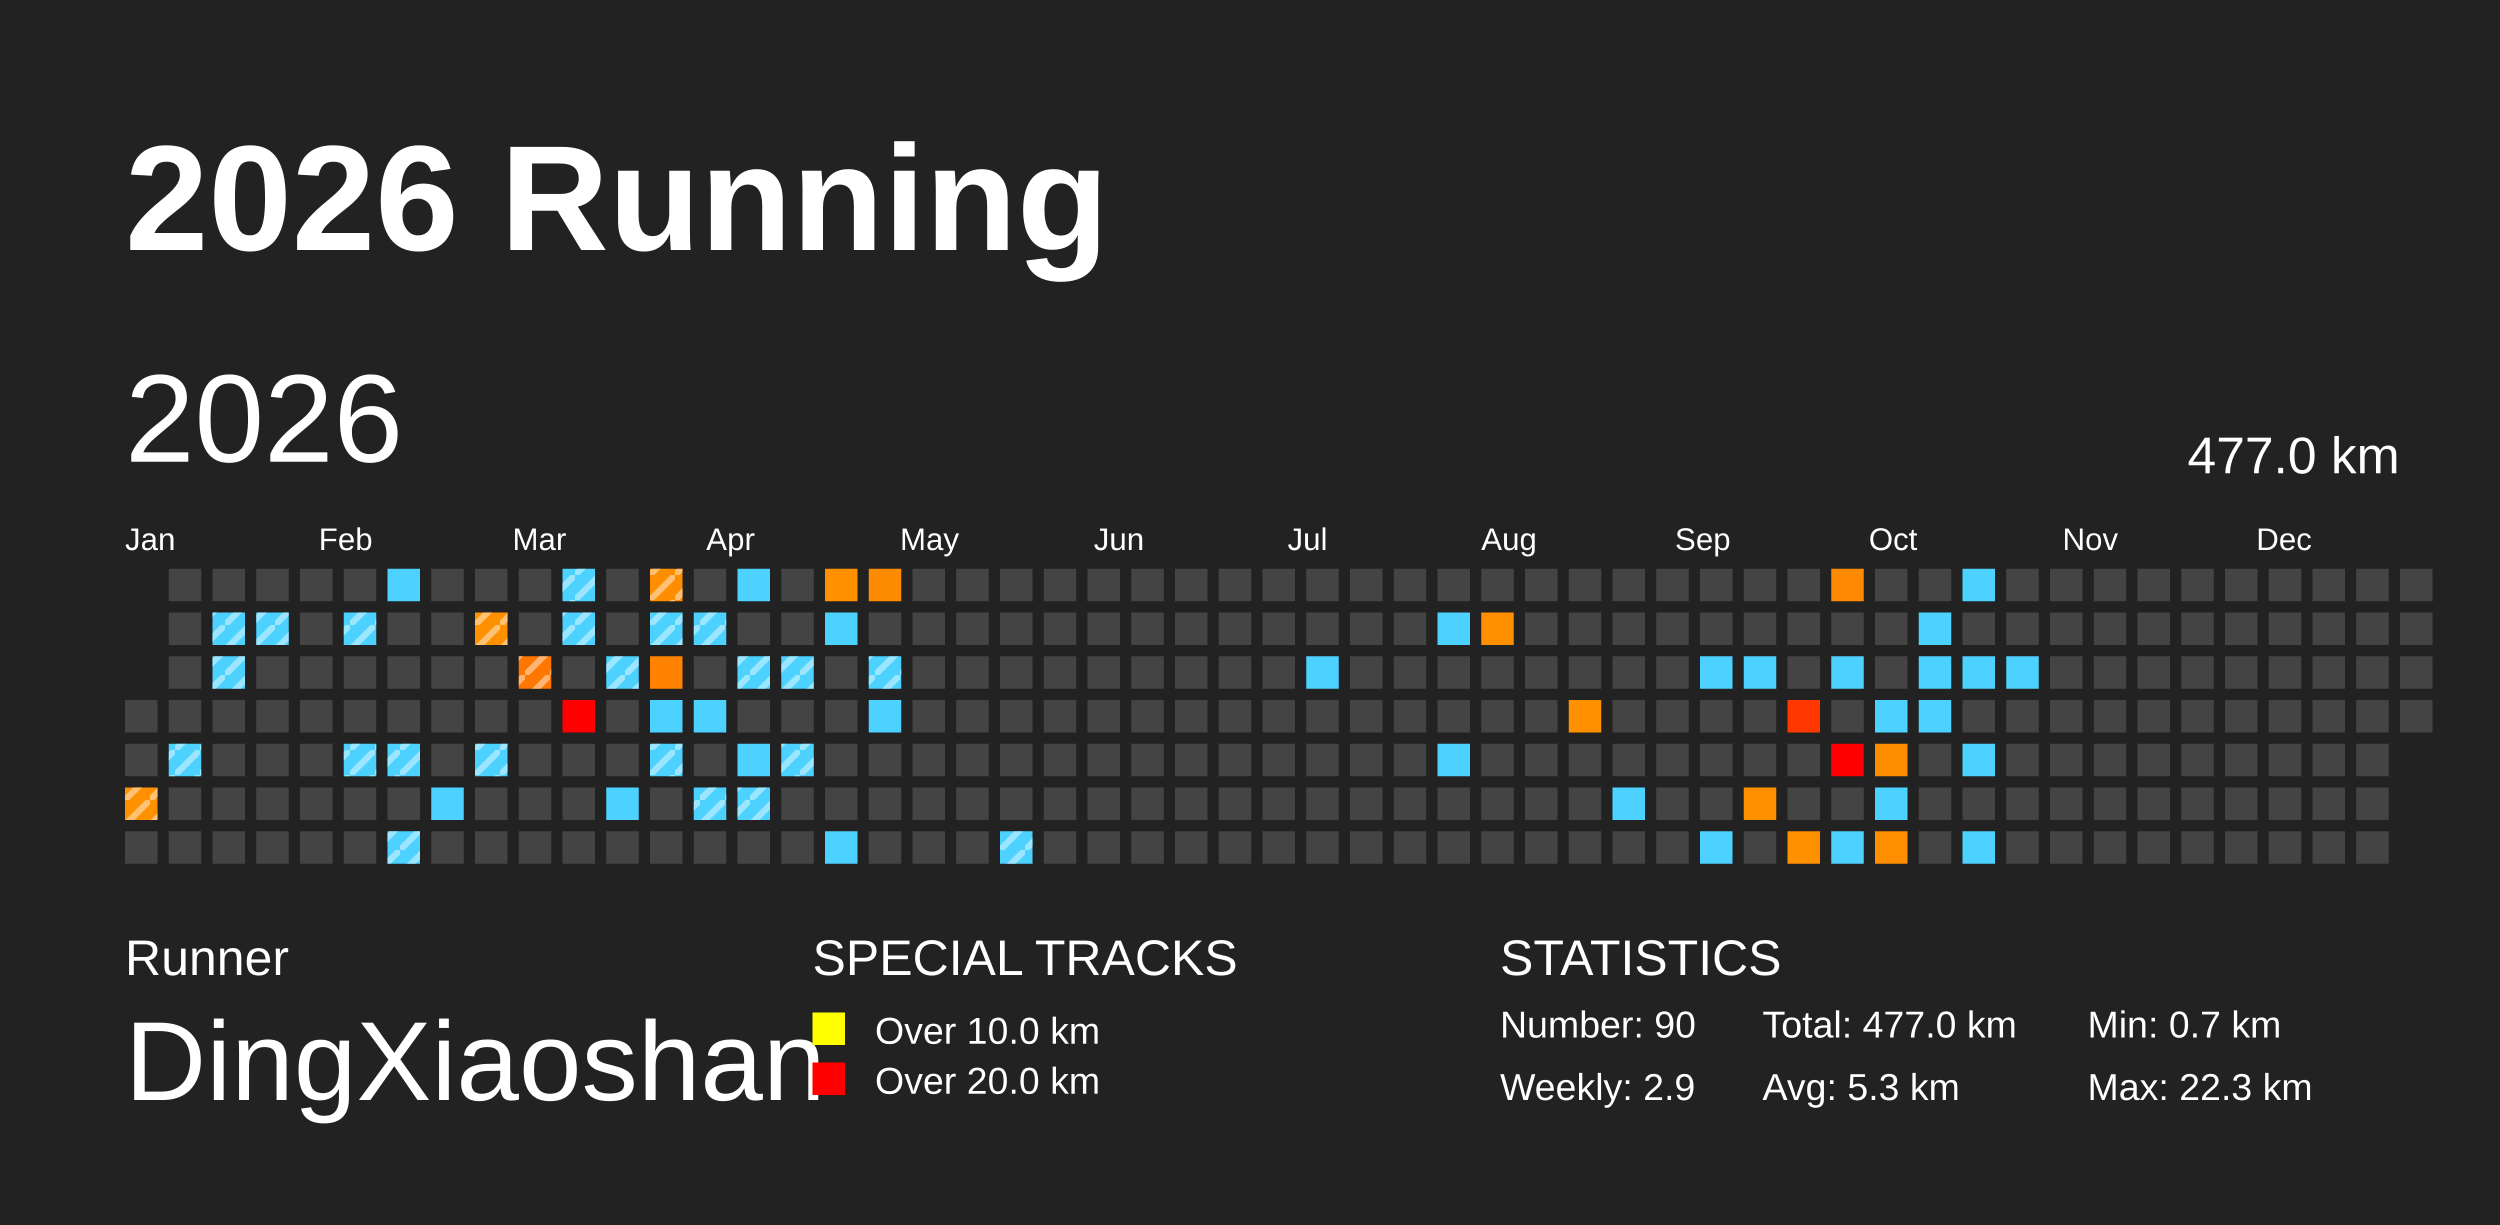
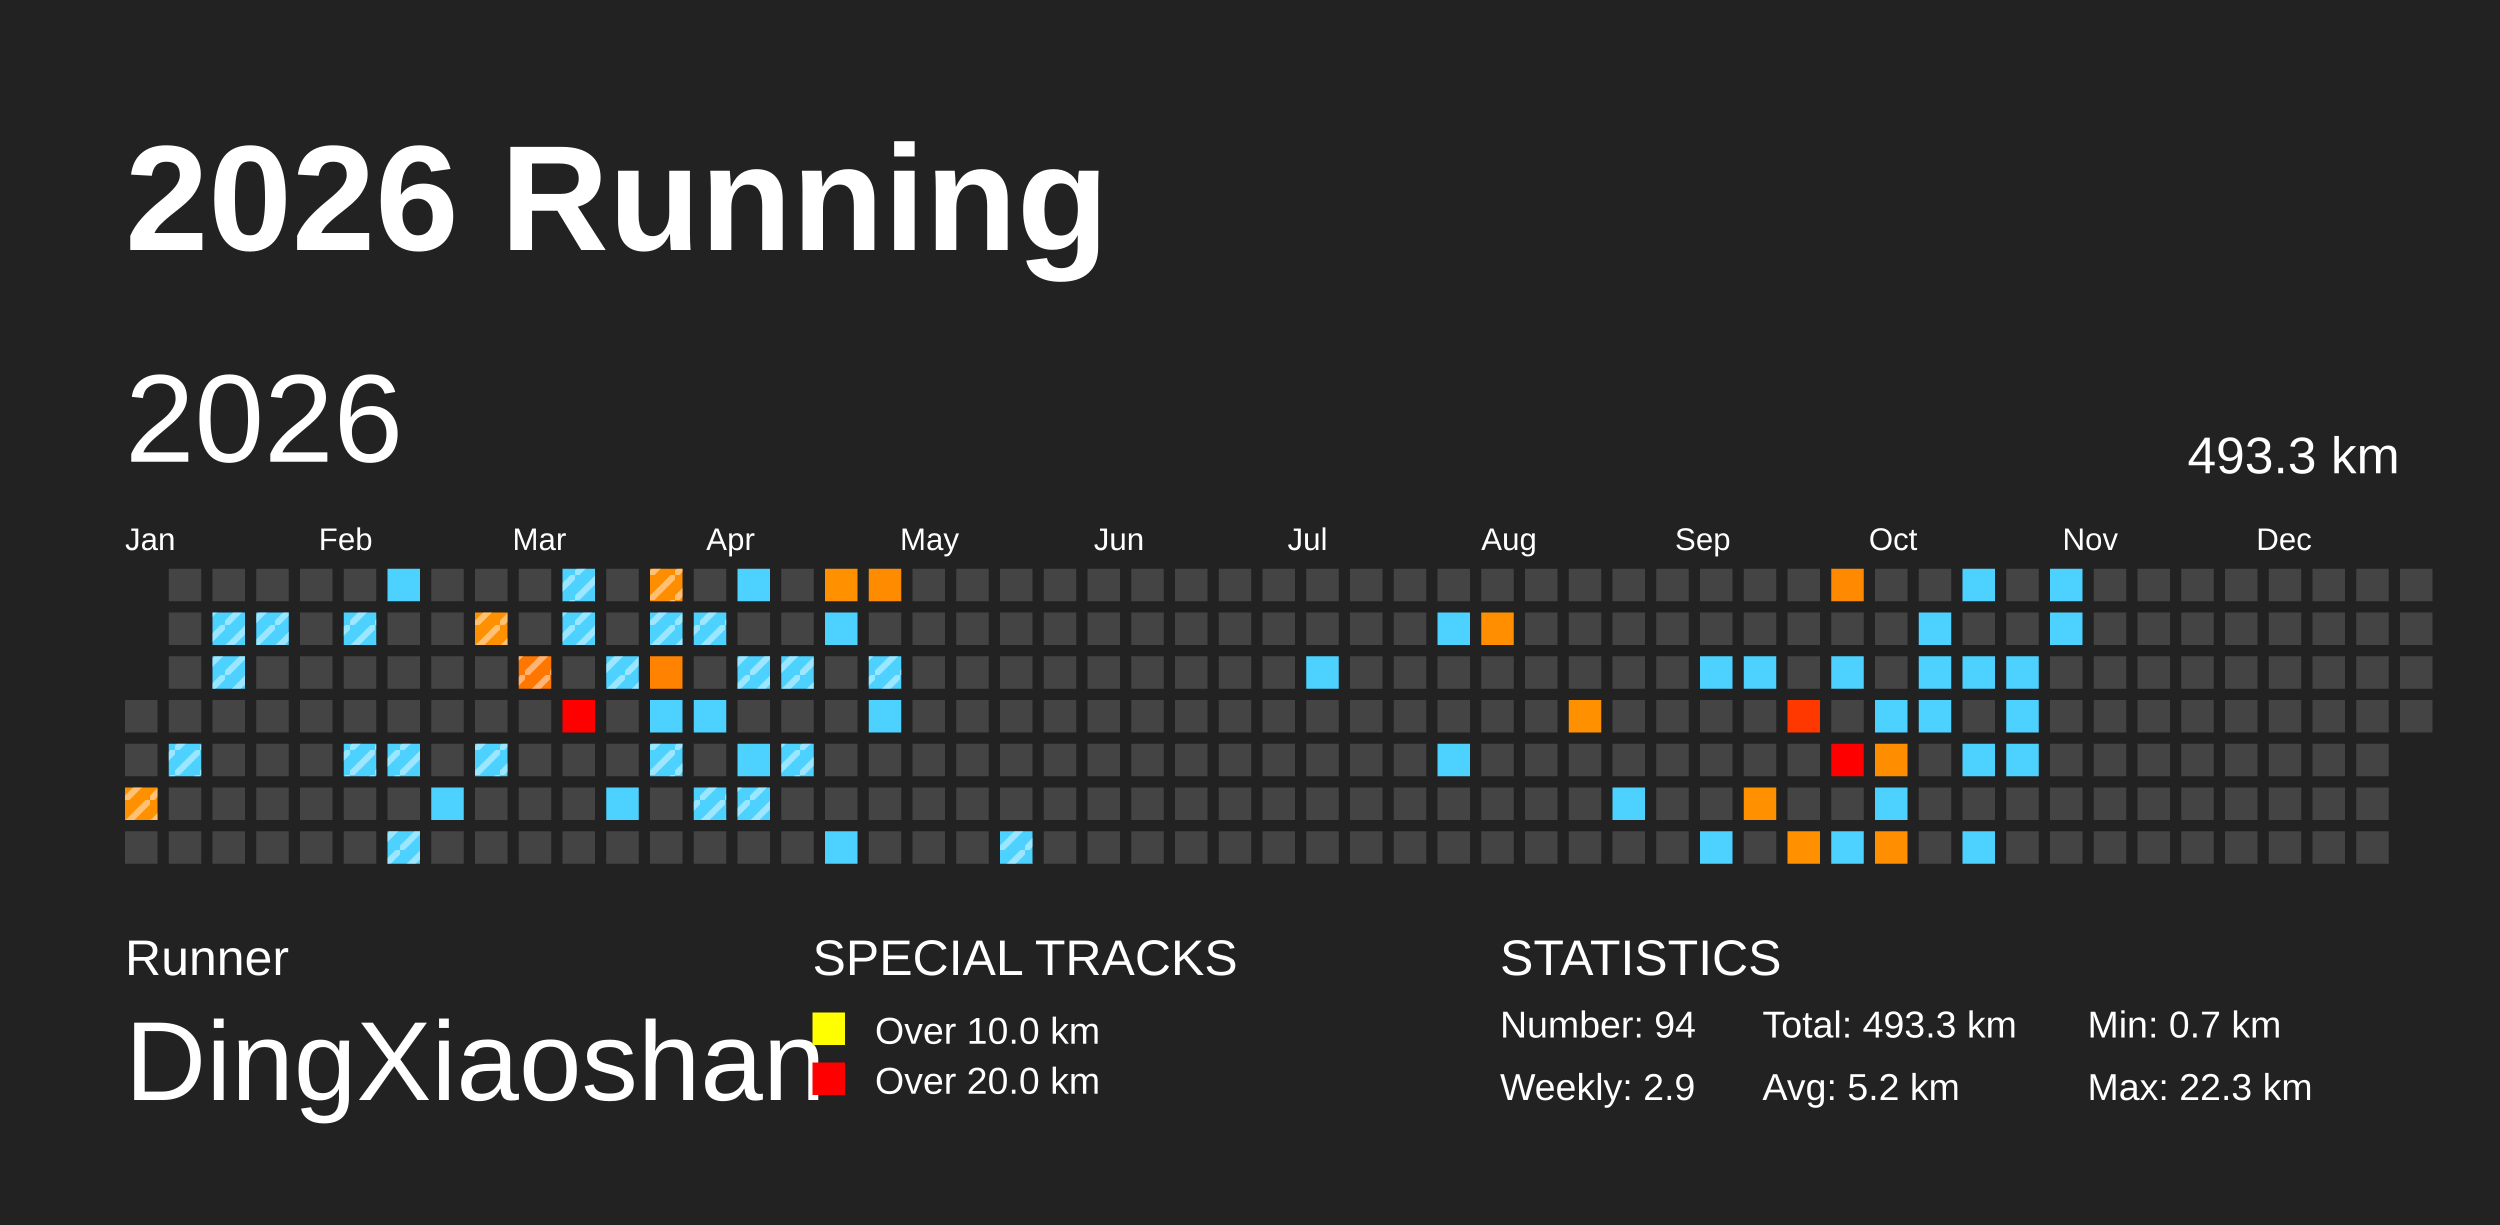
<svg xmlns="http://www.w3.org/2000/svg" baseProfile="full" height="98mm" version="1.1" viewBox="0,0,200,98" width="200mm">
  <defs>
    <pattern height="2" id="indoor-stripe" patternUnits="userSpaceOnUse" width="2">
      <line stroke="white" stroke-opacity="0.45" stroke-width="0.5" x1="0" x2="2" y1="2" y2="0" />
    </pattern>
  </defs>
  <rect fill="#222222" height="98" width="200" x="0" y="0" />
  <text fill="#FFFFFF" style="font-size:12px; font-family:Arial; font-weight:bold;" x="10" y="20">2026 Running</text>
  <text fill="#FFFFFF" style="font-size:4px; font-family:Arial" x="10" y="78">Runner</text>
  <text fill="#FFFFFF" style="font-size:9px; font-family:Arial" x="10" y="88">DingXiaoshan</text>
  <text fill="#FFFFFF" style="font-size:4px; font-family:Arial" x="65" y="78">SPECIAL TRACKS</text>
  <rect fill="yellow" height="2.6" width="2.6" x="65" y="81" />
  <text fill="#FFFFFF" style="font-size:3px; font-family:Arial" x="70" y="83.5">Over 10.0 km</text>
  <rect fill="red" height="2.6" width="2.6" x="65" y="85" />
  <text fill="#FFFFFF" style="font-size:3px; font-family:Arial" x="70" y="87.5">Over 20.0 km</text>
  <text fill="#FFFFFF" style="font-size:4px; font-family:Arial" x="120" y="78">STATISTICS</text>
-   <text fill="#FFFFFF" style="font-size:3px; font-family:Arial" x="120" y="83">Number: 90</text>
+   <text fill="#FFFFFF" style="font-size:3px; font-family:Arial" x="120" y="83">Number: 94</text>
  <text fill="#FFFFFF" style="font-size:3px; font-family:Arial" x="120" y="88">Weekly: 2.9</text>
-   <text fill="#FFFFFF" style="font-size:3px; font-family:Arial" x="141" y="83">Total: 477.0 km</text>
-   <text fill="#FFFFFF" style="font-size:3px; font-family:Arial" x="141" y="88">Avg: 5.3 km</text>
+   <text fill="#FFFFFF" style="font-size:3px; font-family:Arial" x="141" y="83">Total: 493.3 km</text>
+   <text fill="#FFFFFF" style="font-size:3px; font-family:Arial" x="141" y="88">Avg: 5.2 km</text>
  <text fill="#FFFFFF" style="font-size:3px; font-family:Arial" x="167" y="83">Min: 0.7 km</text>
  <text fill="#FFFFFF" style="font-size:3px; font-family:Arial" x="167" y="88">Max: 22.3 km</text>
  <text dominant-baseline="hanging" fill="#FFFFFF" style="font-size:10.0px; font-family:Arial;" x="10" y="30">2026</text>
-   <text dominant-baseline="hanging" fill="#FFFFFF" style="font-size:4.125px; font-family:Arial;" x="175" y="35">477.0 km</text>
+   <text dominant-baseline="hanging" fill="#FFFFFF" style="font-size:4.125px; font-family:Arial;" x="175" y="35">493.3 km</text>
  <text fill="#FFFFFF" style="font-size:2.5px; font-family:Arial" x="10.0" y="44">Jan</text>
  <text fill="#FFFFFF" style="font-size:2.5px; font-family:Arial" x="25.5" y="44">Feb</text>
  <text fill="#FFFFFF" style="font-size:2.5px; font-family:Arial" x="41.0" y="44">Mar</text>
  <text fill="#FFFFFF" style="font-size:2.5px; font-family:Arial" x="56.5" y="44">Apr</text>
  <text fill="#FFFFFF" style="font-size:2.5px; font-family:Arial" x="72.0" y="44">May</text>
  <text fill="#FFFFFF" style="font-size:2.5px; font-family:Arial" x="87.5" y="44">Jun</text>
  <text fill="#FFFFFF" style="font-size:2.5px; font-family:Arial" x="103.0" y="44">Jul</text>
  <text fill="#FFFFFF" style="font-size:2.5px; font-family:Arial" x="118.5" y="44">Aug</text>
  <text fill="#FFFFFF" style="font-size:2.5px; font-family:Arial" x="134.0" y="44">Sep</text>
  <text fill="#FFFFFF" style="font-size:2.5px; font-family:Arial" x="149.5" y="44">Oct</text>
  <text fill="#FFFFFF" style="font-size:2.5px; font-family:Arial" x="165.0" y="44">Nov</text>
  <text fill="#FFFFFF" style="font-size:2.5px; font-family:Arial" x="180.5" y="44">Dec</text>
  <rect fill="#444444" height="2.6" width="2.6" x="10.0" y="56.0" />
  <rect fill="#444444" height="2.6" width="2.6" x="10.0" y="59.5" />
  <rect fill="#ff9000" height="2.6" width="2.6" x="10.0" y="63.0" />
  <rect fill="url(#indoor-stripe)" height="2.6" style="pointer-events: none;" width="2.6" x="10.0" y="63.0" />
  <rect fill="#444444" height="2.6" width="2.6" x="10.0" y="66.5" />
  <rect fill="#444444" height="2.6" width="2.6" x="13.5" y="45.5" />
  <rect fill="#444444" height="2.6" width="2.6" x="13.5" y="49.0" />
  <rect fill="#444444" height="2.6" width="2.6" x="13.5" y="52.5" />
  <rect fill="#444444" height="2.6" width="2.6" x="13.5" y="56.0" />
  <rect fill="#4dd2ff" height="2.6" width="2.6" x="13.5" y="59.5" />
  <rect fill="url(#indoor-stripe)" height="2.6" style="pointer-events: none;" width="2.6" x="13.5" y="59.5" />
  <rect fill="#444444" height="2.6" width="2.6" x="13.5" y="63.0" />
  <rect fill="#444444" height="2.6" width="2.6" x="13.5" y="66.5" />
  <rect fill="#444444" height="2.6" width="2.6" x="17.0" y="45.5" />
  <rect fill="#4dd2ff" height="2.6" width="2.6" x="17.0" y="49.0" />
  <rect fill="url(#indoor-stripe)" height="2.6" style="pointer-events: none;" width="2.6" x="17.0" y="49.0" />
  <rect fill="#4dd2ff" height="2.6" width="2.6" x="17.0" y="52.5" />
  <rect fill="url(#indoor-stripe)" height="2.6" style="pointer-events: none;" width="2.6" x="17.0" y="52.5" />
  <rect fill="#444444" height="2.6" width="2.6" x="17.0" y="56.0" />
  <rect fill="#444444" height="2.6" width="2.6" x="17.0" y="59.5" />
  <rect fill="#444444" height="2.6" width="2.6" x="17.0" y="63.0" />
  <rect fill="#444444" height="2.6" width="2.6" x="17.0" y="66.5" />
  <rect fill="#444444" height="2.6" width="2.6" x="20.5" y="45.5" />
  <rect fill="#4dd2ff" height="2.6" width="2.6" x="20.5" y="49.0" />
  <rect fill="url(#indoor-stripe)" height="2.6" style="pointer-events: none;" width="2.6" x="20.5" y="49.0" />
  <rect fill="#444444" height="2.6" width="2.6" x="20.5" y="52.5" />
  <rect fill="#444444" height="2.6" width="2.6" x="20.5" y="56.0" />
  <rect fill="#444444" height="2.6" width="2.6" x="20.5" y="59.5" />
  <rect fill="#444444" height="2.6" width="2.6" x="20.5" y="63.0" />
  <rect fill="#444444" height="2.6" width="2.6" x="20.5" y="66.5" />
  <rect fill="#444444" height="2.6" width="2.6" x="24.0" y="45.5" />
  <rect fill="#444444" height="2.6" width="2.6" x="24.0" y="49.0" />
  <rect fill="#444444" height="2.6" width="2.6" x="24.0" y="52.5" />
  <rect fill="#444444" height="2.6" width="2.6" x="24.0" y="56.0" />
  <rect fill="#444444" height="2.6" width="2.6" x="24.0" y="59.5" />
  <rect fill="#444444" height="2.6" width="2.6" x="24.0" y="63.0" />
  <rect fill="#444444" height="2.6" width="2.6" x="24.0" y="66.5" />
  <rect fill="#444444" height="2.6" width="2.6" x="27.5" y="45.5" />
  <rect fill="#4dd2ff" height="2.6" width="2.6" x="27.5" y="49.0" />
  <rect fill="url(#indoor-stripe)" height="2.6" style="pointer-events: none;" width="2.6" x="27.5" y="49.0" />
  <rect fill="#444444" height="2.6" width="2.6" x="27.5" y="52.5" />
  <rect fill="#444444" height="2.6" width="2.6" x="27.5" y="56.0" />
  <rect fill="#4dd2ff" height="2.6" width="2.6" x="27.5" y="59.5" />
  <rect fill="url(#indoor-stripe)" height="2.6" style="pointer-events: none;" width="2.6" x="27.5" y="59.5" />
  <rect fill="#444444" height="2.6" width="2.6" x="27.5" y="63.0" />
  <rect fill="#444444" height="2.6" width="2.6" x="27.5" y="66.5" />
  <rect fill="#4dd2ff" height="2.6" width="2.6" x="31.0" y="45.5" />
  <rect fill="#444444" height="2.6" width="2.6" x="31.0" y="49.0" />
  <rect fill="#444444" height="2.6" width="2.6" x="31.0" y="52.5" />
  <rect fill="#444444" height="2.6" width="2.6" x="31.0" y="56.0" />
  <rect fill="#4dd2ff" height="2.6" width="2.6" x="31.0" y="59.5" />
  <rect fill="url(#indoor-stripe)" height="2.6" style="pointer-events: none;" width="2.6" x="31.0" y="59.5" />
  <rect fill="#444444" height="2.6" width="2.6" x="31.0" y="63.0" />
  <rect fill="#4dd2ff" height="2.6" width="2.6" x="31.0" y="66.5" />
  <rect fill="url(#indoor-stripe)" height="2.6" style="pointer-events: none;" width="2.6" x="31.0" y="66.5" />
  <rect fill="#444444" height="2.6" width="2.6" x="34.5" y="45.5" />
  <rect fill="#444444" height="2.6" width="2.6" x="34.5" y="49.0" />
  <rect fill="#444444" height="2.6" width="2.6" x="34.5" y="52.5" />
  <rect fill="#444444" height="2.6" width="2.6" x="34.5" y="56.0" />
  <rect fill="#444444" height="2.6" width="2.6" x="34.5" y="59.5" />
  <rect fill="#4dd2ff" height="2.6" width="2.6" x="34.5" y="63.0" />
  <rect fill="#444444" height="2.6" width="2.6" x="34.5" y="66.5" />
  <rect fill="#444444" height="2.6" width="2.6" x="38.0" y="45.5" />
  <rect fill="#ff9000" height="2.6" width="2.6" x="38.0" y="49.0" />
  <rect fill="url(#indoor-stripe)" height="2.6" style="pointer-events: none;" width="2.6" x="38.0" y="49.0" />
  <rect fill="#444444" height="2.6" width="2.6" x="38.0" y="52.5" />
  <rect fill="#444444" height="2.6" width="2.6" x="38.0" y="56.0" />
  <rect fill="#4dd2ff" height="2.6" width="2.6" x="38.0" y="59.5" />
  <rect fill="url(#indoor-stripe)" height="2.6" style="pointer-events: none;" width="2.6" x="38.0" y="59.5" />
  <rect fill="#444444" height="2.6" width="2.6" x="38.0" y="63.0" />
  <rect fill="#444444" height="2.6" width="2.6" x="38.0" y="66.5" />
  <rect fill="#444444" height="2.6" width="2.6" x="41.5" y="45.5" />
  <rect fill="#444444" height="2.6" width="2.6" x="41.5" y="49.0" />
  <rect fill="#ff7600" height="2.6" width="2.6" x="41.5" y="52.5" />
  <rect fill="url(#indoor-stripe)" height="2.6" style="pointer-events: none;" width="2.6" x="41.5" y="52.5" />
  <rect fill="#444444" height="2.6" width="2.6" x="41.5" y="56.0" />
  <rect fill="#444444" height="2.6" width="2.6" x="41.5" y="59.5" />
  <rect fill="#444444" height="2.6" width="2.6" x="41.5" y="63.0" />
  <rect fill="#444444" height="2.6" width="2.6" x="41.5" y="66.5" />
  <rect fill="#4dd2ff" height="2.6" width="2.6" x="45.0" y="45.5" />
  <rect fill="url(#indoor-stripe)" height="2.6" style="pointer-events: none;" width="2.6" x="45.0" y="45.5" />
  <rect fill="#4dd2ff" height="2.6" width="2.6" x="45.0" y="49.0" />
  <rect fill="url(#indoor-stripe)" height="2.6" style="pointer-events: none;" width="2.6" x="45.0" y="49.0" />
  <rect fill="#444444" height="2.6" width="2.6" x="45.0" y="52.5" />
  <rect fill="red" height="2.6" width="2.6" x="45.0" y="56.0" />
  <rect fill="#444444" height="2.6" width="2.6" x="45.0" y="59.5" />
  <rect fill="#444444" height="2.6" width="2.6" x="45.0" y="63.0" />
  <rect fill="#444444" height="2.6" width="2.6" x="45.0" y="66.5" />
  <rect fill="#444444" height="2.6" width="2.6" x="48.5" y="45.5" />
  <rect fill="#444444" height="2.6" width="2.6" x="48.5" y="49.0" />
  <rect fill="#4dd2ff" height="2.6" width="2.6" x="48.5" y="52.5" />
  <rect fill="url(#indoor-stripe)" height="2.6" style="pointer-events: none;" width="2.6" x="48.5" y="52.5" />
  <rect fill="#444444" height="2.6" width="2.6" x="48.5" y="56.0" />
  <rect fill="#444444" height="2.6" width="2.6" x="48.5" y="59.5" />
  <rect fill="#4dd2ff" height="2.6" width="2.6" x="48.5" y="63.0" />
  <rect fill="#444444" height="2.6" width="2.6" x="48.5" y="66.5" />
  <rect fill="#ff8d00" height="2.6" width="2.6" x="52.0" y="45.5" />
  <rect fill="url(#indoor-stripe)" height="2.6" style="pointer-events: none;" width="2.6" x="52.0" y="45.5" />
  <rect fill="#4dd2ff" height="2.6" width="2.6" x="52.0" y="49.0" />
  <rect fill="url(#indoor-stripe)" height="2.6" style="pointer-events: none;" width="2.6" x="52.0" y="49.0" />
  <rect fill="#ff8300" height="2.6" width="2.6" x="52.0" y="52.5" />
  <rect fill="#4dd2ff" height="2.6" width="2.6" x="52.0" y="56.0" />
  <rect fill="#4dd2ff" height="2.6" width="2.6" x="52.0" y="59.5" />
  <rect fill="url(#indoor-stripe)" height="2.6" style="pointer-events: none;" width="2.6" x="52.0" y="59.5" />
  <rect fill="#444444" height="2.6" width="2.6" x="52.0" y="63.0" />
  <rect fill="#444444" height="2.6" width="2.6" x="52.0" y="66.5" />
  <rect fill="#444444" height="2.6" width="2.6" x="55.5" y="45.5" />
  <rect fill="#4dd2ff" height="2.6" width="2.6" x="55.5" y="49.0" />
  <rect fill="url(#indoor-stripe)" height="2.6" style="pointer-events: none;" width="2.6" x="55.5" y="49.0" />
  <rect fill="#444444" height="2.6" width="2.6" x="55.5" y="52.5" />
  <rect fill="#4dd2ff" height="2.6" width="2.6" x="55.5" y="56.0" />
  <rect fill="#444444" height="2.6" width="2.6" x="55.5" y="59.5" />
  <rect fill="#4dd2ff" height="2.6" width="2.6" x="55.5" y="63.0" />
  <rect fill="url(#indoor-stripe)" height="2.6" style="pointer-events: none;" width="2.6" x="55.5" y="63.0" />
  <rect fill="#444444" height="2.6" width="2.6" x="55.5" y="66.5" />
  <rect fill="#4dd2ff" height="2.6" width="2.6" x="59.0" y="45.5" />
  <rect fill="#444444" height="2.6" width="2.6" x="59.0" y="49.0" />
  <rect fill="#4dd2ff" height="2.6" width="2.6" x="59.0" y="52.5" />
  <rect fill="url(#indoor-stripe)" height="2.6" style="pointer-events: none;" width="2.6" x="59.0" y="52.5" />
  <rect fill="#444444" height="2.6" width="2.6" x="59.0" y="56.0" />
  <rect fill="#4dd2ff" height="2.6" width="2.6" x="59.0" y="59.5" />
  <rect fill="#4dd2ff" height="2.6" width="2.6" x="59.0" y="63.0" />
  <rect fill="url(#indoor-stripe)" height="2.6" style="pointer-events: none;" width="2.6" x="59.0" y="63.0" />
  <rect fill="#444444" height="2.6" width="2.6" x="59.0" y="66.5" />
  <rect fill="#444444" height="2.6" width="2.6" x="62.5" y="45.5" />
  <rect fill="#444444" height="2.6" width="2.6" x="62.5" y="49.0" />
  <rect fill="#4dd2ff" height="2.6" width="2.6" x="62.5" y="52.5" />
  <rect fill="url(#indoor-stripe)" height="2.6" style="pointer-events: none;" width="2.6" x="62.5" y="52.5" />
  <rect fill="#444444" height="2.6" width="2.6" x="62.5" y="56.0" />
  <rect fill="#4dd2ff" height="2.6" width="2.6" x="62.5" y="59.5" />
  <rect fill="url(#indoor-stripe)" height="2.6" style="pointer-events: none;" width="2.6" x="62.5" y="59.5" />
  <rect fill="#444444" height="2.6" width="2.6" x="62.5" y="63.0" />
  <rect fill="#444444" height="2.6" width="2.6" x="62.5" y="66.5" />
  <rect fill="#ff9000" height="2.6" width="2.6" x="66.0" y="45.5" />
  <rect fill="#4dd2ff" height="2.6" width="2.6" x="66.0" y="49.0" />
  <rect fill="#444444" height="2.6" width="2.6" x="66.0" y="52.5" />
  <rect fill="#444444" height="2.6" width="2.6" x="66.0" y="56.0" />
  <rect fill="#444444" height="2.6" width="2.6" x="66.0" y="59.5" />
  <rect fill="#444444" height="2.6" width="2.6" x="66.0" y="63.0" />
  <rect fill="#4dd2ff" height="2.6" width="2.6" x="66.0" y="66.5" />
  <rect fill="#ff8b00" height="2.6" width="2.6" x="69.5" y="45.5" />
  <rect fill="#444444" height="2.6" width="2.6" x="69.5" y="49.0" />
  <rect fill="#4dd2ff" height="2.6" width="2.6" x="69.5" y="52.5" />
  <rect fill="url(#indoor-stripe)" height="2.6" style="pointer-events: none;" width="2.6" x="69.5" y="52.5" />
  <rect fill="#4dd2ff" height="2.6" width="2.6" x="69.5" y="56.0" />
  <rect fill="#444444" height="2.6" width="2.6" x="69.5" y="59.5" />
  <rect fill="#444444" height="2.6" width="2.6" x="69.5" y="63.0" />
  <rect fill="#444444" height="2.6" width="2.6" x="69.5" y="66.5" />
  <rect fill="#444444" height="2.6" width="2.6" x="73.0" y="45.5" />
  <rect fill="#444444" height="2.6" width="2.6" x="73.0" y="49.0" />
  <rect fill="#444444" height="2.6" width="2.6" x="73.0" y="52.5" />
  <rect fill="#444444" height="2.6" width="2.6" x="73.0" y="56.0" />
  <rect fill="#444444" height="2.6" width="2.6" x="73.0" y="59.5" />
  <rect fill="#444444" height="2.6" width="2.6" x="73.0" y="63.0" />
  <rect fill="#444444" height="2.6" width="2.6" x="73.0" y="66.5" />
  <rect fill="#444444" height="2.6" width="2.6" x="76.5" y="45.5" />
  <rect fill="#444444" height="2.6" width="2.6" x="76.5" y="49.0" />
  <rect fill="#444444" height="2.6" width="2.6" x="76.5" y="52.5" />
  <rect fill="#444444" height="2.6" width="2.6" x="76.5" y="56.0" />
  <rect fill="#444444" height="2.6" width="2.6" x="76.5" y="59.5" />
  <rect fill="#444444" height="2.6" width="2.6" x="76.5" y="63.0" />
  <rect fill="#444444" height="2.6" width="2.6" x="76.5" y="66.5" />
  <rect fill="#444444" height="2.6" width="2.6" x="80.0" y="45.5" />
  <rect fill="#444444" height="2.6" width="2.6" x="80.0" y="49.0" />
  <rect fill="#444444" height="2.6" width="2.6" x="80.0" y="52.5" />
  <rect fill="#444444" height="2.6" width="2.6" x="80.0" y="56.0" />
  <rect fill="#444444" height="2.6" width="2.6" x="80.0" y="59.5" />
  <rect fill="#444444" height="2.6" width="2.6" x="80.0" y="63.0" />
  <rect fill="#4dd2ff" height="2.6" width="2.6" x="80.0" y="66.5" />
  <rect fill="url(#indoor-stripe)" height="2.6" style="pointer-events: none;" width="2.6" x="80.0" y="66.5" />
  <rect fill="#444444" height="2.6" width="2.6" x="83.5" y="45.5" />
  <rect fill="#444444" height="2.6" width="2.6" x="83.5" y="49.0" />
  <rect fill="#444444" height="2.6" width="2.6" x="83.5" y="52.5" />
  <rect fill="#444444" height="2.6" width="2.6" x="83.5" y="56.0" />
  <rect fill="#444444" height="2.6" width="2.6" x="83.5" y="59.5" />
  <rect fill="#444444" height="2.6" width="2.6" x="83.5" y="63.0" />
  <rect fill="#444444" height="2.6" width="2.6" x="83.5" y="66.5" />
  <rect fill="#444444" height="2.6" width="2.6" x="87.0" y="45.5" />
  <rect fill="#444444" height="2.6" width="2.6" x="87.0" y="49.0" />
  <rect fill="#444444" height="2.6" width="2.6" x="87.0" y="52.5" />
  <rect fill="#444444" height="2.6" width="2.6" x="87.0" y="56.0" />
  <rect fill="#444444" height="2.6" width="2.6" x="87.0" y="59.5" />
  <rect fill="#444444" height="2.6" width="2.6" x="87.0" y="63.0" />
  <rect fill="#444444" height="2.6" width="2.6" x="87.0" y="66.5" />
  <rect fill="#444444" height="2.6" width="2.6" x="90.5" y="45.5" />
  <rect fill="#444444" height="2.6" width="2.6" x="90.5" y="49.0" />
  <rect fill="#444444" height="2.6" width="2.6" x="90.5" y="52.5" />
  <rect fill="#444444" height="2.6" width="2.6" x="90.5" y="56.0" />
  <rect fill="#444444" height="2.6" width="2.6" x="90.5" y="59.5" />
  <rect fill="#444444" height="2.6" width="2.6" x="90.5" y="63.0" />
  <rect fill="#444444" height="2.6" width="2.6" x="90.5" y="66.5" />
  <rect fill="#444444" height="2.6" width="2.6" x="94.0" y="45.5" />
  <rect fill="#444444" height="2.6" width="2.6" x="94.0" y="49.0" />
  <rect fill="#444444" height="2.6" width="2.6" x="94.0" y="52.5" />
  <rect fill="#444444" height="2.6" width="2.6" x="94.0" y="56.0" />
  <rect fill="#444444" height="2.6" width="2.6" x="94.0" y="59.5" />
  <rect fill="#444444" height="2.6" width="2.6" x="94.0" y="63.0" />
  <rect fill="#444444" height="2.6" width="2.6" x="94.0" y="66.5" />
  <rect fill="#444444" height="2.6" width="2.6" x="97.5" y="45.5" />
  <rect fill="#444444" height="2.6" width="2.6" x="97.5" y="49.0" />
  <rect fill="#444444" height="2.6" width="2.6" x="97.5" y="52.5" />
  <rect fill="#444444" height="2.6" width="2.6" x="97.5" y="56.0" />
  <rect fill="#444444" height="2.6" width="2.6" x="97.5" y="59.5" />
  <rect fill="#444444" height="2.6" width="2.6" x="97.5" y="63.0" />
  <rect fill="#444444" height="2.6" width="2.6" x="97.5" y="66.5" />
  <rect fill="#444444" height="2.6" width="2.6" x="101.0" y="45.5" />
  <rect fill="#444444" height="2.6" width="2.6" x="101.0" y="49.0" />
  <rect fill="#444444" height="2.6" width="2.6" x="101.0" y="52.5" />
  <rect fill="#444444" height="2.6" width="2.6" x="101.0" y="56.0" />
  <rect fill="#444444" height="2.6" width="2.6" x="101.0" y="59.5" />
  <rect fill="#444444" height="2.6" width="2.6" x="101.0" y="63.0" />
  <rect fill="#444444" height="2.6" width="2.6" x="101.0" y="66.5" />
  <rect fill="#444444" height="2.6" width="2.6" x="104.5" y="45.5" />
  <rect fill="#444444" height="2.6" width="2.6" x="104.5" y="49.0" />
  <rect fill="#4dd2ff" height="2.6" width="2.6" x="104.5" y="52.5" />
  <rect fill="#444444" height="2.6" width="2.6" x="104.5" y="56.0" />
  <rect fill="#444444" height="2.6" width="2.6" x="104.5" y="59.5" />
  <rect fill="#444444" height="2.6" width="2.6" x="104.5" y="63.0" />
  <rect fill="#444444" height="2.6" width="2.6" x="104.5" y="66.5" />
  <rect fill="#444444" height="2.6" width="2.6" x="108.0" y="45.5" />
  <rect fill="#444444" height="2.6" width="2.6" x="108.0" y="49.0" />
  <rect fill="#444444" height="2.6" width="2.6" x="108.0" y="52.5" />
  <rect fill="#444444" height="2.6" width="2.6" x="108.0" y="56.0" />
  <rect fill="#444444" height="2.6" width="2.6" x="108.0" y="59.5" />
  <rect fill="#444444" height="2.6" width="2.6" x="108.0" y="63.0" />
  <rect fill="#444444" height="2.6" width="2.6" x="108.0" y="66.5" />
  <rect fill="#444444" height="2.6" width="2.6" x="111.5" y="45.5" />
  <rect fill="#444444" height="2.6" width="2.6" x="111.5" y="49.0" />
  <rect fill="#444444" height="2.6" width="2.6" x="111.5" y="52.5" />
  <rect fill="#444444" height="2.6" width="2.6" x="111.5" y="56.0" />
  <rect fill="#444444" height="2.6" width="2.6" x="111.5" y="59.5" />
  <rect fill="#444444" height="2.6" width="2.6" x="111.5" y="63.0" />
  <rect fill="#444444" height="2.6" width="2.6" x="111.5" y="66.5" />
  <rect fill="#444444" height="2.6" width="2.6" x="115.0" y="45.5" />
  <rect fill="#4dd2ff" height="2.6" width="2.6" x="115.0" y="49.0" />
  <rect fill="#444444" height="2.6" width="2.6" x="115.0" y="52.5" />
  <rect fill="#444444" height="2.6" width="2.6" x="115.0" y="56.0" />
  <rect fill="#4dd2ff" height="2.6" width="2.6" x="115.0" y="59.5" />
  <rect fill="#444444" height="2.6" width="2.6" x="115.0" y="63.0" />
  <rect fill="#444444" height="2.6" width="2.6" x="115.0" y="66.5" />
  <rect fill="#444444" height="2.6" width="2.6" x="118.5" y="45.5" />
  <rect fill="#ff8e00" height="2.6" width="2.6" x="118.5" y="49.0" />
  <rect fill="#444444" height="2.6" width="2.6" x="118.5" y="52.5" />
  <rect fill="#444444" height="2.6" width="2.6" x="118.5" y="56.0" />
  <rect fill="#444444" height="2.6" width="2.6" x="118.5" y="59.5" />
  <rect fill="#444444" height="2.6" width="2.6" x="118.5" y="63.0" />
  <rect fill="#444444" height="2.6" width="2.6" x="118.5" y="66.5" />
  <rect fill="#444444" height="2.6" width="2.6" x="122.0" y="45.5" />
  <rect fill="#444444" height="2.6" width="2.6" x="122.0" y="49.0" />
  <rect fill="#444444" height="2.6" width="2.6" x="122.0" y="52.5" />
  <rect fill="#444444" height="2.6" width="2.6" x="122.0" y="56.0" />
  <rect fill="#444444" height="2.6" width="2.6" x="122.0" y="59.5" />
  <rect fill="#444444" height="2.6" width="2.6" x="122.0" y="63.0" />
  <rect fill="#444444" height="2.6" width="2.6" x="122.0" y="66.5" />
  <rect fill="#444444" height="2.6" width="2.6" x="125.5" y="45.5" />
  <rect fill="#444444" height="2.6" width="2.6" x="125.5" y="49.0" />
  <rect fill="#444444" height="2.6" width="2.6" x="125.5" y="52.5" />
  <rect fill="#ff9100" height="2.6" width="2.6" x="125.5" y="56.0" />
  <rect fill="#444444" height="2.6" width="2.6" x="125.5" y="59.5" />
  <rect fill="#444444" height="2.6" width="2.6" x="125.5" y="63.0" />
  <rect fill="#444444" height="2.6" width="2.6" x="125.5" y="66.5" />
  <rect fill="#444444" height="2.6" width="2.6" x="129.0" y="45.5" />
  <rect fill="#444444" height="2.6" width="2.6" x="129.0" y="49.0" />
  <rect fill="#444444" height="2.6" width="2.6" x="129.0" y="52.5" />
  <rect fill="#444444" height="2.6" width="2.6" x="129.0" y="56.0" />
  <rect fill="#444444" height="2.6" width="2.6" x="129.0" y="59.5" />
  <rect fill="#4dd2ff" height="2.6" width="2.6" x="129.0" y="63.0" />
  <rect fill="#444444" height="2.6" width="2.6" x="129.0" y="66.5" />
  <rect fill="#444444" height="2.6" width="2.6" x="132.5" y="45.5" />
  <rect fill="#444444" height="2.6" width="2.6" x="132.5" y="49.0" />
  <rect fill="#444444" height="2.6" width="2.6" x="132.5" y="52.5" />
  <rect fill="#444444" height="2.6" width="2.6" x="132.5" y="56.0" />
  <rect fill="#444444" height="2.6" width="2.6" x="132.5" y="59.5" />
  <rect fill="#444444" height="2.6" width="2.6" x="132.5" y="63.0" />
  <rect fill="#444444" height="2.6" width="2.6" x="132.5" y="66.5" />
  <rect fill="#444444" height="2.6" width="2.6" x="136.0" y="45.5" />
  <rect fill="#444444" height="2.6" width="2.6" x="136.0" y="49.0" />
  <rect fill="#4dd2ff" height="2.6" width="2.6" x="136.0" y="52.5" />
  <rect fill="#444444" height="2.6" width="2.6" x="136.0" y="56.0" />
  <rect fill="#444444" height="2.6" width="2.6" x="136.0" y="59.5" />
  <rect fill="#444444" height="2.6" width="2.6" x="136.0" y="63.0" />
  <rect fill="#4dd2ff" height="2.6" width="2.6" x="136.0" y="66.5" />
  <rect fill="#444444" height="2.6" width="2.6" x="139.5" y="45.5" />
  <rect fill="#444444" height="2.6" width="2.6" x="139.5" y="49.0" />
  <rect fill="#4dd2ff" height="2.6" width="2.6" x="139.5" y="52.5" />
  <rect fill="#444444" height="2.6" width="2.6" x="139.5" y="56.0" />
  <rect fill="#444444" height="2.6" width="2.6" x="139.5" y="59.5" />
  <rect fill="#ff9100" height="2.6" width="2.6" x="139.5" y="63.0" />
  <rect fill="#444444" height="2.6" width="2.6" x="139.5" y="66.5" />
  <rect fill="#444444" height="2.6" width="2.6" x="143.0" y="45.5" />
  <rect fill="#444444" height="2.6" width="2.6" x="143.0" y="49.0" />
  <rect fill="#444444" height="2.6" width="2.6" x="143.0" y="52.5" />
  <rect fill="#ff3800" height="2.6" width="2.6" x="143.0" y="56.0" />
  <rect fill="#444444" height="2.6" width="2.6" x="143.0" y="59.5" />
  <rect fill="#444444" height="2.6" width="2.6" x="143.0" y="63.0" />
  <rect fill="#ff9000" height="2.6" width="2.6" x="143.0" y="66.5" />
  <rect fill="#ff8900" height="2.6" width="2.6" x="146.5" y="45.5" />
  <rect fill="#444444" height="2.6" width="2.6" x="146.5" y="49.0" />
  <rect fill="#4dd2ff" height="2.6" width="2.6" x="146.5" y="52.5" />
  <rect fill="#444444" height="2.6" width="2.6" x="146.5" y="56.0" />
  <rect fill="red" height="2.6" width="2.6" x="146.5" y="59.5" />
  <rect fill="#444444" height="2.6" width="2.6" x="146.5" y="63.0" />
  <rect fill="#4dd2ff" height="2.6" width="2.6" x="146.5" y="66.5" />
  <rect fill="#444444" height="2.6" width="2.6" x="150.0" y="45.5" />
  <rect fill="#444444" height="2.6" width="2.6" x="150.0" y="49.0" />
  <rect fill="#444444" height="2.6" width="2.6" x="150.0" y="52.5" />
  <rect fill="#4dd2ff" height="2.6" width="2.6" x="150.0" y="56.0" />
  <rect fill="#ff8d00" height="2.6" width="2.6" x="150.0" y="59.5" />
  <rect fill="#4dd2ff" height="2.6" width="2.6" x="150.0" y="63.0" />
  <rect fill="#ff8e00" height="2.6" width="2.6" x="150.0" y="66.5" />
  <rect fill="#444444" height="2.6" width="2.6" x="153.5" y="45.5" />
  <rect fill="#4dd2ff" height="2.6" width="2.6" x="153.5" y="49.0" />
  <rect fill="#4dd2ff" height="2.6" width="2.6" x="153.5" y="52.5" />
  <rect fill="#4dd2ff" height="2.6" width="2.6" x="153.5" y="56.0" />
  <rect fill="#444444" height="2.6" width="2.6" x="153.5" y="59.5" />
  <rect fill="#444444" height="2.6" width="2.6" x="153.5" y="63.0" />
  <rect fill="#444444" height="2.6" width="2.6" x="153.5" y="66.5" />
  <rect fill="#4dd2ff" height="2.6" width="2.6" x="157.0" y="45.5" />
  <rect fill="#444444" height="2.6" width="2.6" x="157.0" y="49.0" />
  <rect fill="#4dd2ff" height="2.6" width="2.6" x="157.0" y="52.5" />
  <rect fill="#444444" height="2.6" width="2.6" x="157.0" y="56.0" />
  <rect fill="#4dd2ff" height="2.6" width="2.6" x="157.0" y="59.5" />
  <rect fill="#444444" height="2.6" width="2.6" x="157.0" y="63.0" />
  <rect fill="#4dd2ff" height="2.6" width="2.6" x="157.0" y="66.5" />
  <rect fill="#444444" height="2.6" width="2.6" x="160.5" y="45.5" />
  <rect fill="#444444" height="2.6" width="2.6" x="160.5" y="49.0" />
  <rect fill="#4dd2ff" height="2.6" width="2.6" x="160.5" y="52.5" />
-   <rect fill="#444444" height="2.6" width="2.6" x="160.5" y="56.0" />
-   <rect fill="#444444" height="2.6" width="2.6" x="160.5" y="59.5" />
+   <rect fill="#4dd2ff" height="2.6" width="2.6" x="160.5" y="56.0" />
+   <rect fill="#4dd2ff" height="2.6" width="2.6" x="160.5" y="59.5" />
  <rect fill="#444444" height="2.6" width="2.6" x="160.5" y="63.0" />
  <rect fill="#444444" height="2.6" width="2.6" x="160.5" y="66.5" />
-   <rect fill="#444444" height="2.6" width="2.6" x="164.0" y="45.5" />
-   <rect fill="#444444" height="2.6" width="2.6" x="164.0" y="49.0" />
+   <rect fill="#4dd2ff" height="2.6" width="2.6" x="164.0" y="45.5" />
+   <rect fill="#4dd2ff" height="2.6" width="2.6" x="164.0" y="49.0" />
  <rect fill="#444444" height="2.6" width="2.6" x="164.0" y="52.5" />
  <rect fill="#444444" height="2.6" width="2.6" x="164.0" y="56.0" />
  <rect fill="#444444" height="2.6" width="2.6" x="164.0" y="59.5" />
  <rect fill="#444444" height="2.6" width="2.6" x="164.0" y="63.0" />
  <rect fill="#444444" height="2.6" width="2.6" x="164.0" y="66.5" />
  <rect fill="#444444" height="2.6" width="2.6" x="167.5" y="45.5" />
  <rect fill="#444444" height="2.6" width="2.6" x="167.5" y="49.0" />
  <rect fill="#444444" height="2.6" width="2.6" x="167.5" y="52.5" />
  <rect fill="#444444" height="2.6" width="2.6" x="167.5" y="56.0" />
  <rect fill="#444444" height="2.6" width="2.6" x="167.5" y="59.5" />
  <rect fill="#444444" height="2.6" width="2.6" x="167.5" y="63.0" />
  <rect fill="#444444" height="2.6" width="2.6" x="167.5" y="66.5" />
  <rect fill="#444444" height="2.6" width="2.6" x="171.0" y="45.5" />
  <rect fill="#444444" height="2.6" width="2.6" x="171.0" y="49.0" />
  <rect fill="#444444" height="2.6" width="2.6" x="171.0" y="52.5" />
  <rect fill="#444444" height="2.6" width="2.6" x="171.0" y="56.0" />
  <rect fill="#444444" height="2.6" width="2.6" x="171.0" y="59.5" />
  <rect fill="#444444" height="2.6" width="2.6" x="171.0" y="63.0" />
  <rect fill="#444444" height="2.6" width="2.6" x="171.0" y="66.5" />
  <rect fill="#444444" height="2.6" width="2.6" x="174.5" y="45.5" />
  <rect fill="#444444" height="2.6" width="2.6" x="174.5" y="49.0" />
  <rect fill="#444444" height="2.6" width="2.6" x="174.5" y="52.5" />
  <rect fill="#444444" height="2.6" width="2.6" x="174.5" y="56.0" />
  <rect fill="#444444" height="2.6" width="2.6" x="174.5" y="59.5" />
  <rect fill="#444444" height="2.6" width="2.6" x="174.5" y="63.0" />
  <rect fill="#444444" height="2.6" width="2.6" x="174.5" y="66.5" />
  <rect fill="#444444" height="2.6" width="2.6" x="178.0" y="45.5" />
  <rect fill="#444444" height="2.6" width="2.6" x="178.0" y="49.0" />
  <rect fill="#444444" height="2.6" width="2.6" x="178.0" y="52.5" />
  <rect fill="#444444" height="2.6" width="2.6" x="178.0" y="56.0" />
  <rect fill="#444444" height="2.6" width="2.6" x="178.0" y="59.5" />
  <rect fill="#444444" height="2.6" width="2.6" x="178.0" y="63.0" />
  <rect fill="#444444" height="2.6" width="2.6" x="178.0" y="66.5" />
  <rect fill="#444444" height="2.6" width="2.6" x="181.5" y="45.5" />
  <rect fill="#444444" height="2.6" width="2.6" x="181.5" y="49.0" />
  <rect fill="#444444" height="2.6" width="2.6" x="181.5" y="52.5" />
  <rect fill="#444444" height="2.6" width="2.6" x="181.5" y="56.0" />
  <rect fill="#444444" height="2.6" width="2.6" x="181.5" y="59.5" />
  <rect fill="#444444" height="2.6" width="2.6" x="181.5" y="63.0" />
  <rect fill="#444444" height="2.6" width="2.6" x="181.5" y="66.5" />
  <rect fill="#444444" height="2.6" width="2.6" x="185.0" y="45.5" />
  <rect fill="#444444" height="2.6" width="2.6" x="185.0" y="49.0" />
  <rect fill="#444444" height="2.6" width="2.6" x="185.0" y="52.5" />
  <rect fill="#444444" height="2.6" width="2.6" x="185.0" y="56.0" />
  <rect fill="#444444" height="2.6" width="2.6" x="185.0" y="59.5" />
  <rect fill="#444444" height="2.6" width="2.6" x="185.0" y="63.0" />
  <rect fill="#444444" height="2.6" width="2.6" x="185.0" y="66.5" />
  <rect fill="#444444" height="2.6" width="2.6" x="188.5" y="45.5" />
  <rect fill="#444444" height="2.6" width="2.6" x="188.5" y="49.0" />
  <rect fill="#444444" height="2.6" width="2.6" x="188.5" y="52.5" />
  <rect fill="#444444" height="2.6" width="2.6" x="188.5" y="56.0" />
  <rect fill="#444444" height="2.6" width="2.6" x="188.5" y="59.5" />
  <rect fill="#444444" height="2.6" width="2.6" x="188.5" y="63.0" />
  <rect fill="#444444" height="2.6" width="2.6" x="188.5" y="66.5" />
  <rect fill="#444444" height="2.6" width="2.6" x="192.0" y="45.5" />
  <rect fill="#444444" height="2.6" width="2.6" x="192.0" y="49.0" />
  <rect fill="#444444" height="2.6" width="2.6" x="192.0" y="52.5" />
  <rect fill="#444444" height="2.6" width="2.6" x="192.0" y="56.0" />
</svg>
